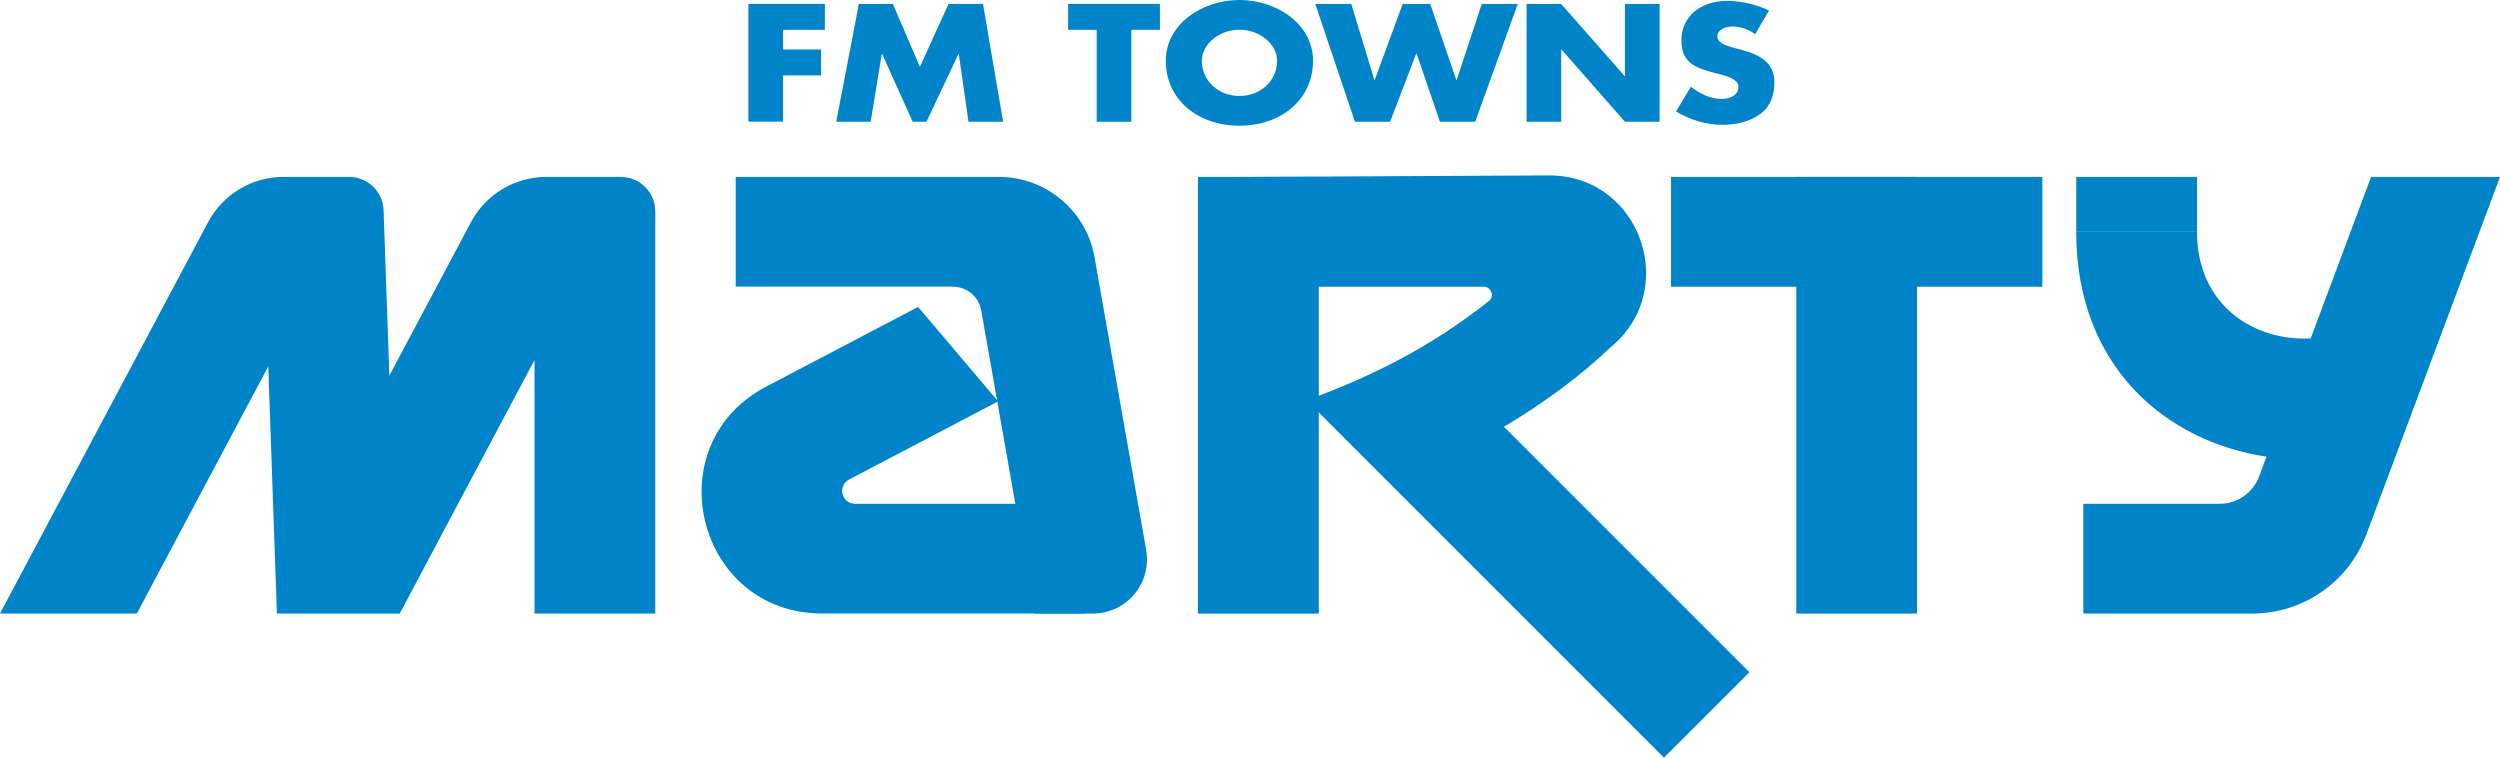
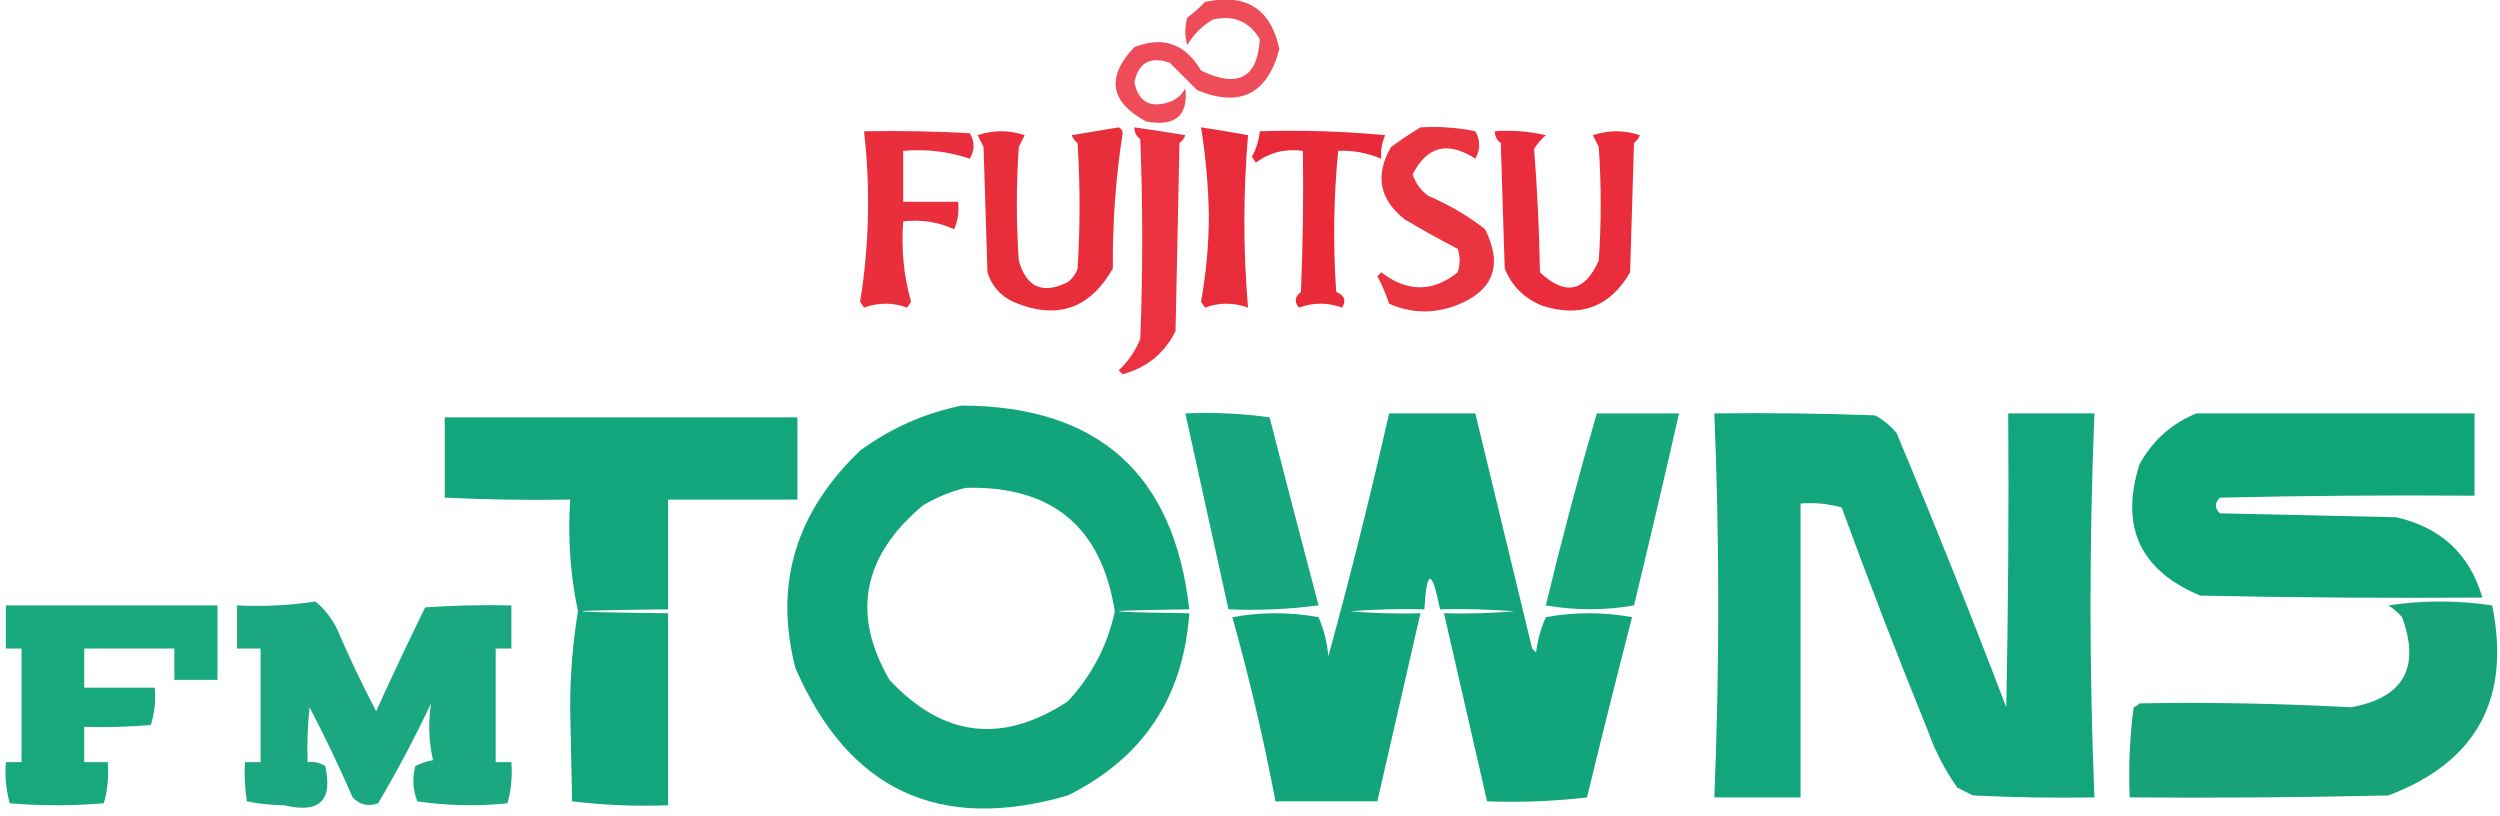
- <svg xmlns="http://www.w3.org/2000/svg" id="Layer_1" data-name="Layer 1" viewBox="0 0 3839.5 1163.5">
-   <rect x="1839.9" y="271.7" width="185.5" height="670.6" style="fill:#0084c9" />
-   <polygon points="2686.7 1032.4 2555.5 1163.5 2017.6 625.6 2190.8 536.5 2686.7 1032.4" style="fill:#0084c9" />
-   <path d="M1760.3,844.8,1681,395.1a149.329,149.329,0,0,0-147.1-123.4H1129.9V440.3h333.5a44.211,44.211,0,0,1,43.6,36.6l82.1,465.4h89.3A83.174,83.174,0,0,0,1760.3,844.8Z" transform="translate(0 0)" style="fill:#0084c9" />
-   <rect x="2566.375" y="271.722" width="570.3" height="168.6" style="fill:#0084c9" />
-   <path d="M1304.1,736.4l228.8-120L1410,471.4,1176.8,593.7c-171,89.7-107.3,348.5,85.8,348.5h404.6V773.7h-354C1292.6,773.7,1285.8,746,1304.1,736.4Z" transform="translate(0 0)" style="fill:#0084c9" />
-   <path d="M723.2,341.4,598,576.9l-8.9-254.1a52.956,52.956,0,0,0-52.9-51.1H435.5a131.333,131.333,0,0,0-116,69.7L0,942.3H210.1l201.9-379.6,13.3,379.6H613.9l207-389.4v389.4h185.5V324.7a53.027,53.027,0,0,0-53-53h-114.1A131.372,131.372,0,0,0,723.2,341.4Z" transform="translate(0 0)" style="fill:#0084c9" />
-   <rect x="2758.7" y="271.7" width="185.5" height="670.6" style="fill:#0084c9" />
-   <rect x="3188.7" y="271.7" width="185.5" height="84.3" style="fill:#0084c9" />
-   <path d="M3839.5,271.7h-198l-92.7,248c-85.4,4.9-174.7-49.6-174.7-163.8h-185.5c0,207.5,138.5,322.6,292.3,345.4l-11.3,30.4a64.576,64.576,0,0,1-60.6,42H3199.6v168.6h259.5a187.098,187.098,0,0,0,175.2-121.6Z" transform="translate(0 0)" style="fill:#0084c9" />
-   <path d="M2467.9,537.5c115.2-85.8,54-268.8-89.6-268.1l-476.9,2.4V440.4h377.3c12,0,17,15.3,7.4,22.4" transform="translate(0 0)" style="fill:#0084c9" />
-   <path d="M2286.1,462.7c-81,64-165.2,109.7-273.5,150,38.6,49,79.5,85.9,127.9,130.5,139.7-64.4,261.8-134.5,355.2-232.1" transform="translate(0 0)" style="fill:#0084c9" />
-   <path d="M1202.6,45.8V76h58.3v39.8h-58.3v71h-53.2V6h117.4V45.8Z" transform="translate(0 0)" style="fill:#0084c9" />
-   <path d="M1319,6h52.3l41.5,96.7,44-96.7h52.9l30.9,181h-53.2l-14.9-104.2h-.5L1422.9,187h-21.2l-46.9-104.2h-.6L1337.2,187h-52.9Z" transform="translate(0 0)" style="fill:#0084c9" />
-   <path d="M1737.5,187h-53.2V45.8h-43.9V6h141V45.8h-43.9Z" transform="translate(0 0)" style="fill:#0084c9" />
-   <path d="M2016.6,93.1c0,58.6-47.5,99.9-113.1,99.9s-113.1-41.3-113.1-99.9c0-54.7,54.2-93.1,113.1-93.1S2016.6,38.4,2016.6,93.1Zm-170.8.3c0,31.2,26,54,57.8,54,31.7,0,57.8-22.8,57.8-54,0-25-26-47.8-57.8-47.8S1845.8,68.4,1845.8,93.4Z" transform="translate(0 0)" style="fill:#0084c9" />
-   <path d="M2110.8,122.9h.5L2154.2,6h42.3l40.1,116.9h.5L2275.7,6H2331l-65.4,181h-54.2l-35.8-104.9h-.5L2134.9,187h-54L2020,6h55.3Z" transform="translate(0 0)" style="fill:#0084c9" />
-   <path d="M2344.4,6h53.2l97.4,110.7h.6V6h53.2V187h-53.2L2398.2,76.1h-.5V187h-53.2V6Z" transform="translate(0 0)" style="fill:#0084c9" />
-   <path d="M2695.6,52.6a60.273,60.273,0,0,0-35.3-12c-9.8,0-22.8,5-22.8,15.1,0,10.6,14.4,14.6,23.6,17.3l13.6,3.6c28.5,7.4,50.4,20.2,50.4,49.4,0,18-4.9,36.5-21.1,48.7-16,12-37.4,17-58,17a138.165,138.165,0,0,1-71.9-20.6l22.8-37.9c13.3,10.3,29,18.7,47.2,18.7,12.5,0,25.8-5.5,25.8-18.2,0-13.2-20.9-17.8-32.3-20.6-33.4-8.4-55.3-16.1-55.3-51.1,0-36.7,29.6-60.7,70.5-60.7,20.6,0,45.8,5.8,64,14.9Z" transform="translate(0 0)" style="fill:#0084c9" />
+ <svg xmlns="http://www.w3.org/2000/svg" version="1.1" width="638px" height="208px" style="shape-rendering:geometricPrecision; text-rendering:geometricPrecision; image-rendering:optimizeQuality; fill-rule:evenodd; clip-rule:evenodd">
+   <g>
+     <path style="opacity:0.706" fill="#e50212" d="M 307.5,0.5 C 317.954,-1.783 324.287,2.217 326.5,12.5C 323.45,24.025 316.45,27.525 305.5,23C 303.167,20.667 300.833,18.333 298.5,16C 293.542,14.31 290.542,15.977 289.5,21C 290.542,26.023 293.542,27.69 298.5,26C 300.303,25.363 301.636,24.197 302.5,22.5C 303.265,29.549 299.932,32.383 292.5,31C 283.232,25.99 282.232,19.656 289.5,12C 296.858,9.178 302.524,11.178 306.5,18C 315.94,22.567 320.94,19.9 321.5,10C 318.798,5.428 314.798,3.761 309.5,5C 306.781,6.597 304.614,8.763 303,11.5C 302.333,9.167 302.333,6.833 303,4.5C 304.667,3.267 306.167,1.933 307.5,0.5 Z" />
+   </g>
+   <g>
+     <path style="opacity:0.803" fill="#e50312" d="M 362.5,32.5 C 367.233,32.223 371.9,32.556 376.5,33.5C 377.833,35.833 377.833,38.167 376.5,40.5C 369.5,35.953 364.167,37.286 360.5,44.5C 361.253,46.753 362.586,48.587 364.5,50C 369.712,52.189 374.545,55.023 379,58.5C 383.617,67.763 381.117,74.263 371.5,78C 365.709,80.119 360.043,79.953 354.5,77.5C 353.695,75.085 352.695,72.751 351.5,70.5C 351.833,70.167 352.167,69.833 352.5,69.5C 359.127,74.593 365.627,74.593 372,69.5C 372.667,67.5 372.667,65.5 372,63.5C 367.419,61.127 362.919,58.627 358.5,56C 352.004,50.874 350.837,44.708 355,37.5C 357.479,35.686 359.979,34.019 362.5,32.5 Z" />
+   </g>
+   <g>
+     <path style="opacity:0.821" fill="#e50312" d="M 220.5,33.5 C 229.506,33.334 238.506,33.5 247.5,34C 248.769,36.139 248.769,38.305 247.5,40.5C 242.025,38.654 236.358,37.987 230.5,38.5C 230.5,42.833 230.5,47.167 230.5,51.5C 235.167,51.5 239.833,51.5 244.5,51.5C 244.808,53.924 244.474,56.257 243.5,58.5C 239.443,56.641 235.109,55.974 230.5,56.5C 229.957,63.508 230.624,70.341 232.5,77C 232.167,77.5 231.833,78 231.5,78.5C 227.833,77.167 224.167,77.167 220.5,78.5C 220.167,78 219.833,77.5 219.5,77C 221.829,62.591 222.163,48.091 220.5,33.5 Z" />
+   </g>
+   <g>
+     <path style="opacity:0.828" fill="#e50212" d="M 285.5,32.5 C 286.097,32.735 286.43,33.235 286.5,34C 284.735,45.358 283.902,56.858 284,68.5C 278.077,78.919 269.577,81.752 258.5,77C 255.244,75.413 253.077,72.913 252,69.5C 251.667,58.833 251.333,48.167 251,37.5C 250.5,36.5 250,35.5 249.5,34.5C 253.5,33.167 257.5,33.167 261.5,34.5C 261,35.5 260.5,36.5 260,37.5C 259.333,47.167 259.333,56.833 260,66.5C 261.915,73.353 266.081,75.186 272.5,72C 273.701,71.097 274.535,69.931 275,68.5C 275.667,57.833 275.667,47.167 275,36.5C 274.308,35.975 273.808,35.308 273.5,34.5C 277.647,33.833 281.647,33.166 285.5,32.5 Z" />
+   </g>
+   <g>
+     <path style="opacity:0.807" fill="#e50112" d="M 289.5,32.5 C 293.79,33.111 298.123,33.778 302.5,34.5C 302.192,35.308 301.692,35.975 301,36.5C 300.667,52.5 300.333,68.5 300,84.5C 297.184,90.167 292.684,93.834 286.5,95.5C 286.167,95.167 285.833,94.833 285.5,94.5C 287.919,92.246 289.752,89.579 291,86.5C 291.667,69.5 291.667,52.5 291,35.5C 289.961,34.756 289.461,33.756 289.5,32.5 Z" />
+   </g>
+   <g>
+     <path style="opacity:0.83" fill="#e50112" d="M 306.5,32.5 C 310.459,33.106 314.459,33.773 318.5,34.5C 317.25,49.335 317.25,64.001 318.5,78.5C 314.833,77.167 311.167,77.167 307.5,78.5C 307.167,78 306.833,77.5 306.5,77C 307.78,69.963 308.447,62.796 308.5,55.5C 308.397,47.709 307.73,40.042 306.5,32.5 Z" />
+   </g>
+   <g>
+     <path style="opacity:0.839" fill="#e50112" d="M 321.5,33.5 C 332.187,33.168 342.854,33.501 353.5,34.5C 352.652,36.409 352.318,38.409 352.5,40.5C 348.806,38.981 345.14,38.314 341.5,38.5C 340.334,50.486 340.167,62.486 341,74.5C 343.127,75.397 343.627,76.731 342.5,78.5C 338.833,77.167 335.167,77.167 331.5,78.5C 330.255,77.045 330.422,75.711 332,74.5C 332.5,62.505 332.667,50.505 332.5,38.5C 328.04,37.885 324.04,38.885 320.5,41.5C 320.167,41 319.833,40.5 319.5,40C 320.609,37.953 321.276,35.787 321.5,33.5 Z" />
+   </g>
+   <g>
+     <path style="opacity:0.824" fill="#e50012" d="M 381.5,33.5 C 385.884,33.174 390.217,33.508 394.5,34.5C 393.313,35.52 392.313,36.686 391.5,38C 392.321,48.423 392.821,58.923 393,69.5C 399.416,75.536 404.416,74.536 408,66.5C 408.667,56.833 408.667,47.167 408,37.5C 407.5,36.5 407,35.5 406.5,34.5C 410.5,33.167 414.5,33.167 418.5,34.5C 418.192,35.308 417.692,35.975 417,36.5C 416.667,47.5 416.333,58.5 416,69.5C 410.879,78.332 403.379,81.165 393.5,78C 388.946,76.113 385.779,72.946 384,68.5C 383.667,57.833 383.333,47.167 383,36.5C 381.961,35.756 381.461,34.756 381.5,33.5 Z" />
+   </g>
+   <g>
+     <path style="opacity:0.931" fill="#019e71" d="M 245.5,103.5 C 280.309,103.646 299.643,120.979 303.5,155.5C 279.5,155.833 279.5,156.167 303.5,156.5C 302.018,177.981 291.684,193.481 272.5,203C 239.71,212.52 216.543,201.686 203,170.5C 197.484,149.287 202.984,130.787 219.5,115C 227.408,109.207 236.075,105.374 245.5,103.5 Z M 246.5,124.5 C 268.424,123.93 281.091,134.43 284.5,156C 282.65,164.697 278.65,172.364 272.5,179C 255.782,189.964 240.615,188.13 227,173.5C 217.263,156.769 220.096,141.936 235.5,129C 239.053,126.879 242.72,125.379 246.5,124.5 Z" />
+   </g>
+   <g>
+     <path style="opacity:0.91" fill="#009e71" d="M 302.5,105.5 C 309.755,105.187 316.921,105.52 324,106.5C 328.105,122.526 332.271,138.526 336.5,154.5C 328.862,155.497 321.196,155.831 313.5,155.5C 309.837,138.841 306.17,122.174 302.5,105.5 Z" />
+   </g>
+   <g>
+     <path style="opacity:0.927" fill="#009e71" d="M 354.5,105.5 C 361.833,105.5 369.167,105.5 376.5,105.5C 381.485,126.089 386.319,146.089 391,165.5C 391.333,165.833 391.667,166.167 392,166.5C 392.392,163.373 393.225,160.373 394.5,157.5C 401.833,156.167 409.167,156.167 416.5,157.5C 412.568,172.798 408.735,188.131 405,203.5C 396.585,204.483 388.085,204.817 379.5,204.5C 375.834,188.503 372.167,172.503 368.5,156.5C 374.509,156.666 380.509,156.499 386.5,156C 380.175,155.5 373.842,155.334 367.5,155.5C 365.428,145.119 364.095,145.119 363.5,155.5C 357.158,155.334 350.825,155.5 344.5,156C 350.491,156.499 356.491,156.666 362.5,156.5C 358.834,172.499 355.167,188.499 351.5,204.5C 342.833,204.5 334.167,204.5 325.5,204.5C 322.572,188.963 318.905,173.296 314.5,157.5C 321.833,156.167 329.167,156.167 336.5,157.5C 337.866,160.692 338.699,164.026 339,167.5C 344.625,146.953 349.792,126.286 354.5,105.5 Z" />
+   </g>
+   <g>
+     <path style="opacity:0.911" fill="#009f71" d="M 407.5,105.5 C 414.5,105.5 421.5,105.5 428.5,105.5C 424.771,121.854 420.938,138.187 417,154.5C 409.558,155.813 402.058,155.813 394.5,154.5C 398.458,138.034 402.791,121.7 407.5,105.5 Z" />
+   </g>
+   <g>
+     <path style="opacity:0.925" fill="#009e71" d="M 437.5,105.5 C 451.171,105.333 464.837,105.5 478.5,106C 480.609,107.141 482.442,108.641 484,110.5C 493.741,133.735 503.075,157.068 512,180.5C 512.5,155.502 512.667,130.502 512.5,105.5C 519.833,105.5 527.167,105.5 534.5,105.5C 533.167,138.167 533.167,170.833 534.5,203.5C 524.161,203.666 513.828,203.5 503.5,203C 502.167,202.333 500.833,201.667 499.5,201C 496.347,196.528 493.847,191.694 492,186.5C 484.215,167.331 476.881,148.331 470,129.5C 466.606,128.544 463.106,128.211 459.5,128.5C 459.5,153.5 459.5,178.5 459.5,203.5C 452.167,203.5 444.833,203.5 437.5,203.5C 438.833,170.833 438.833,138.167 437.5,105.5 Z" />
+   </g>
+   <g>
+     <path style="opacity:0.938" fill="#009f71" d="M 560.5,105.5 C 584.167,105.5 607.833,105.5 631.5,105.5C 631.5,112.5 631.5,119.5 631.5,126.5C 609.831,126.333 588.164,126.5 566.5,127C 565.167,128.333 565.167,129.667 566.5,131C 581.5,131.333 596.5,131.667 611.5,132C 622.941,134.613 630.274,141.446 633.5,152.5C 609.498,152.667 585.498,152.5 561.5,152C 546.134,145.571 540.967,134.405 546,118.5C 549.329,112.43 554.162,108.096 560.5,105.5 Z" />
+   </g>
+   <g>
+     <path style="opacity:0.925" fill="#009e71" d="M 113.5,106.5 C 143.5,106.5 173.5,106.5 203.5,106.5C 203.5,113.5 203.5,120.5 203.5,127.5C 192.5,127.5 181.5,127.5 170.5,127.5C 170.5,136.833 170.5,146.167 170.5,155.5C 141.167,155.833 141.167,156.167 170.5,156.5C 170.5,172.833 170.5,189.167 170.5,205.5C 162.248,205.816 154.081,205.482 146,204.5C 145.833,196.5 145.667,188.5 145.5,180.5C 145.516,172.1 146.183,163.934 147.5,156C 145.543,146.763 144.876,137.263 145.5,127.5C 134.828,127.667 124.161,127.5 113.5,127C 113.487,120.107 113.487,113.274 113.5,106.5 Z" />
+   </g>
+   <g>
+     <path style="opacity:0.949" fill="#0b9d71" d="M 609.5,154.5 C 618.235,153.172 627.068,153.172 636,154.5C 640.834,178.344 632,194.511 609.5,203C 587.503,203.5 565.503,203.667 543.5,203.5C 543.169,195.804 543.503,188.138 544.5,180.5C 545.086,180.291 545.586,179.957 546,179.5C 563.868,179.187 581.868,179.521 600,180.5C 613.398,178.043 617.731,170.377 613,157.5C 611.961,156.29 610.794,155.29 609.5,154.5 Z" />
+   </g>
+   <g>
+     <path style="opacity:0.906" fill="#009f71" d="M 1.5,154.5 C 19.5,154.5 37.5,154.5 55.5,154.5C 55.5,160.833 55.5,167.167 55.5,173.5C 51.833,173.5 48.167,173.5 44.5,173.5C 44.5,170.833 44.5,168.167 44.5,165.5C 36.833,165.5 29.167,165.5 21.5,165.5C 21.5,168.833 21.5,172.167 21.5,175.5C 27.5,175.5 33.5,175.5 39.5,175.5C 39.784,178.777 39.45,181.943 38.5,185C 32.843,185.499 27.176,185.666 21.5,185.5C 21.5,188.5 21.5,191.5 21.5,194.5C 23.5,194.5 25.5,194.5 27.5,194.5C 27.789,198.106 27.456,201.606 26.5,205C 18.5,205.667 10.5,205.667 2.5,205C 1.544,201.606 1.211,198.106 1.5,194.5C 2.833,194.5 4.167,194.5 5.5,194.5C 5.5,184.833 5.5,175.167 5.5,165.5C 4.167,165.5 2.833,165.5 1.5,165.5C 1.5,161.833 1.5,158.167 1.5,154.5 Z" />
+   </g>
+   <g>
+     <path style="opacity:0.891" fill="#009e71" d="M 80.5,153.5 C 82.796,155.401 84.629,157.734 86,160.5C 89.077,167.652 92.41,174.652 96,181.5C 100.055,172.56 104.221,163.727 108.5,155C 115.826,154.5 123.159,154.334 130.5,154.5C 130.5,158.167 130.5,161.833 130.5,165.5C 129.167,165.5 127.833,165.5 126.5,165.5C 126.5,175.167 126.5,184.833 126.5,194.5C 127.833,194.5 129.167,194.5 130.5,194.5C 130.789,198.106 130.456,201.606 129.5,205C 121.784,205.8 114.117,205.633 106.5,204.5C 105.345,201.554 105.179,198.554 106,195.5C 107.399,194.773 108.899,194.273 110.5,194C 109.419,189.174 109.252,184.341 110,179.5C 105.876,188.25 101.376,196.75 96.5,205C 93.975,205.896 91.808,205.396 90,203.5C 86.606,195.712 82.939,188.045 79,180.5C 78.501,185.155 78.334,189.821 78.5,194.5C 80.144,194.286 81.644,194.62 83,195.5C 84.994,204.337 81.494,207.671 72.5,205.5C 69.248,205.479 66.081,205.146 63,204.5C 62.502,201.183 62.335,197.85 62.5,194.5C 63.833,194.5 65.167,194.5 66.5,194.5C 66.5,184.833 66.5,175.167 66.5,165.5C 64.5,165.5 62.5,165.5 60.5,165.5C 60.5,161.833 60.5,158.167 60.5,154.5C 67.354,154.824 74.021,154.491 80.5,153.5 Z" />
+   </g>
</svg>
